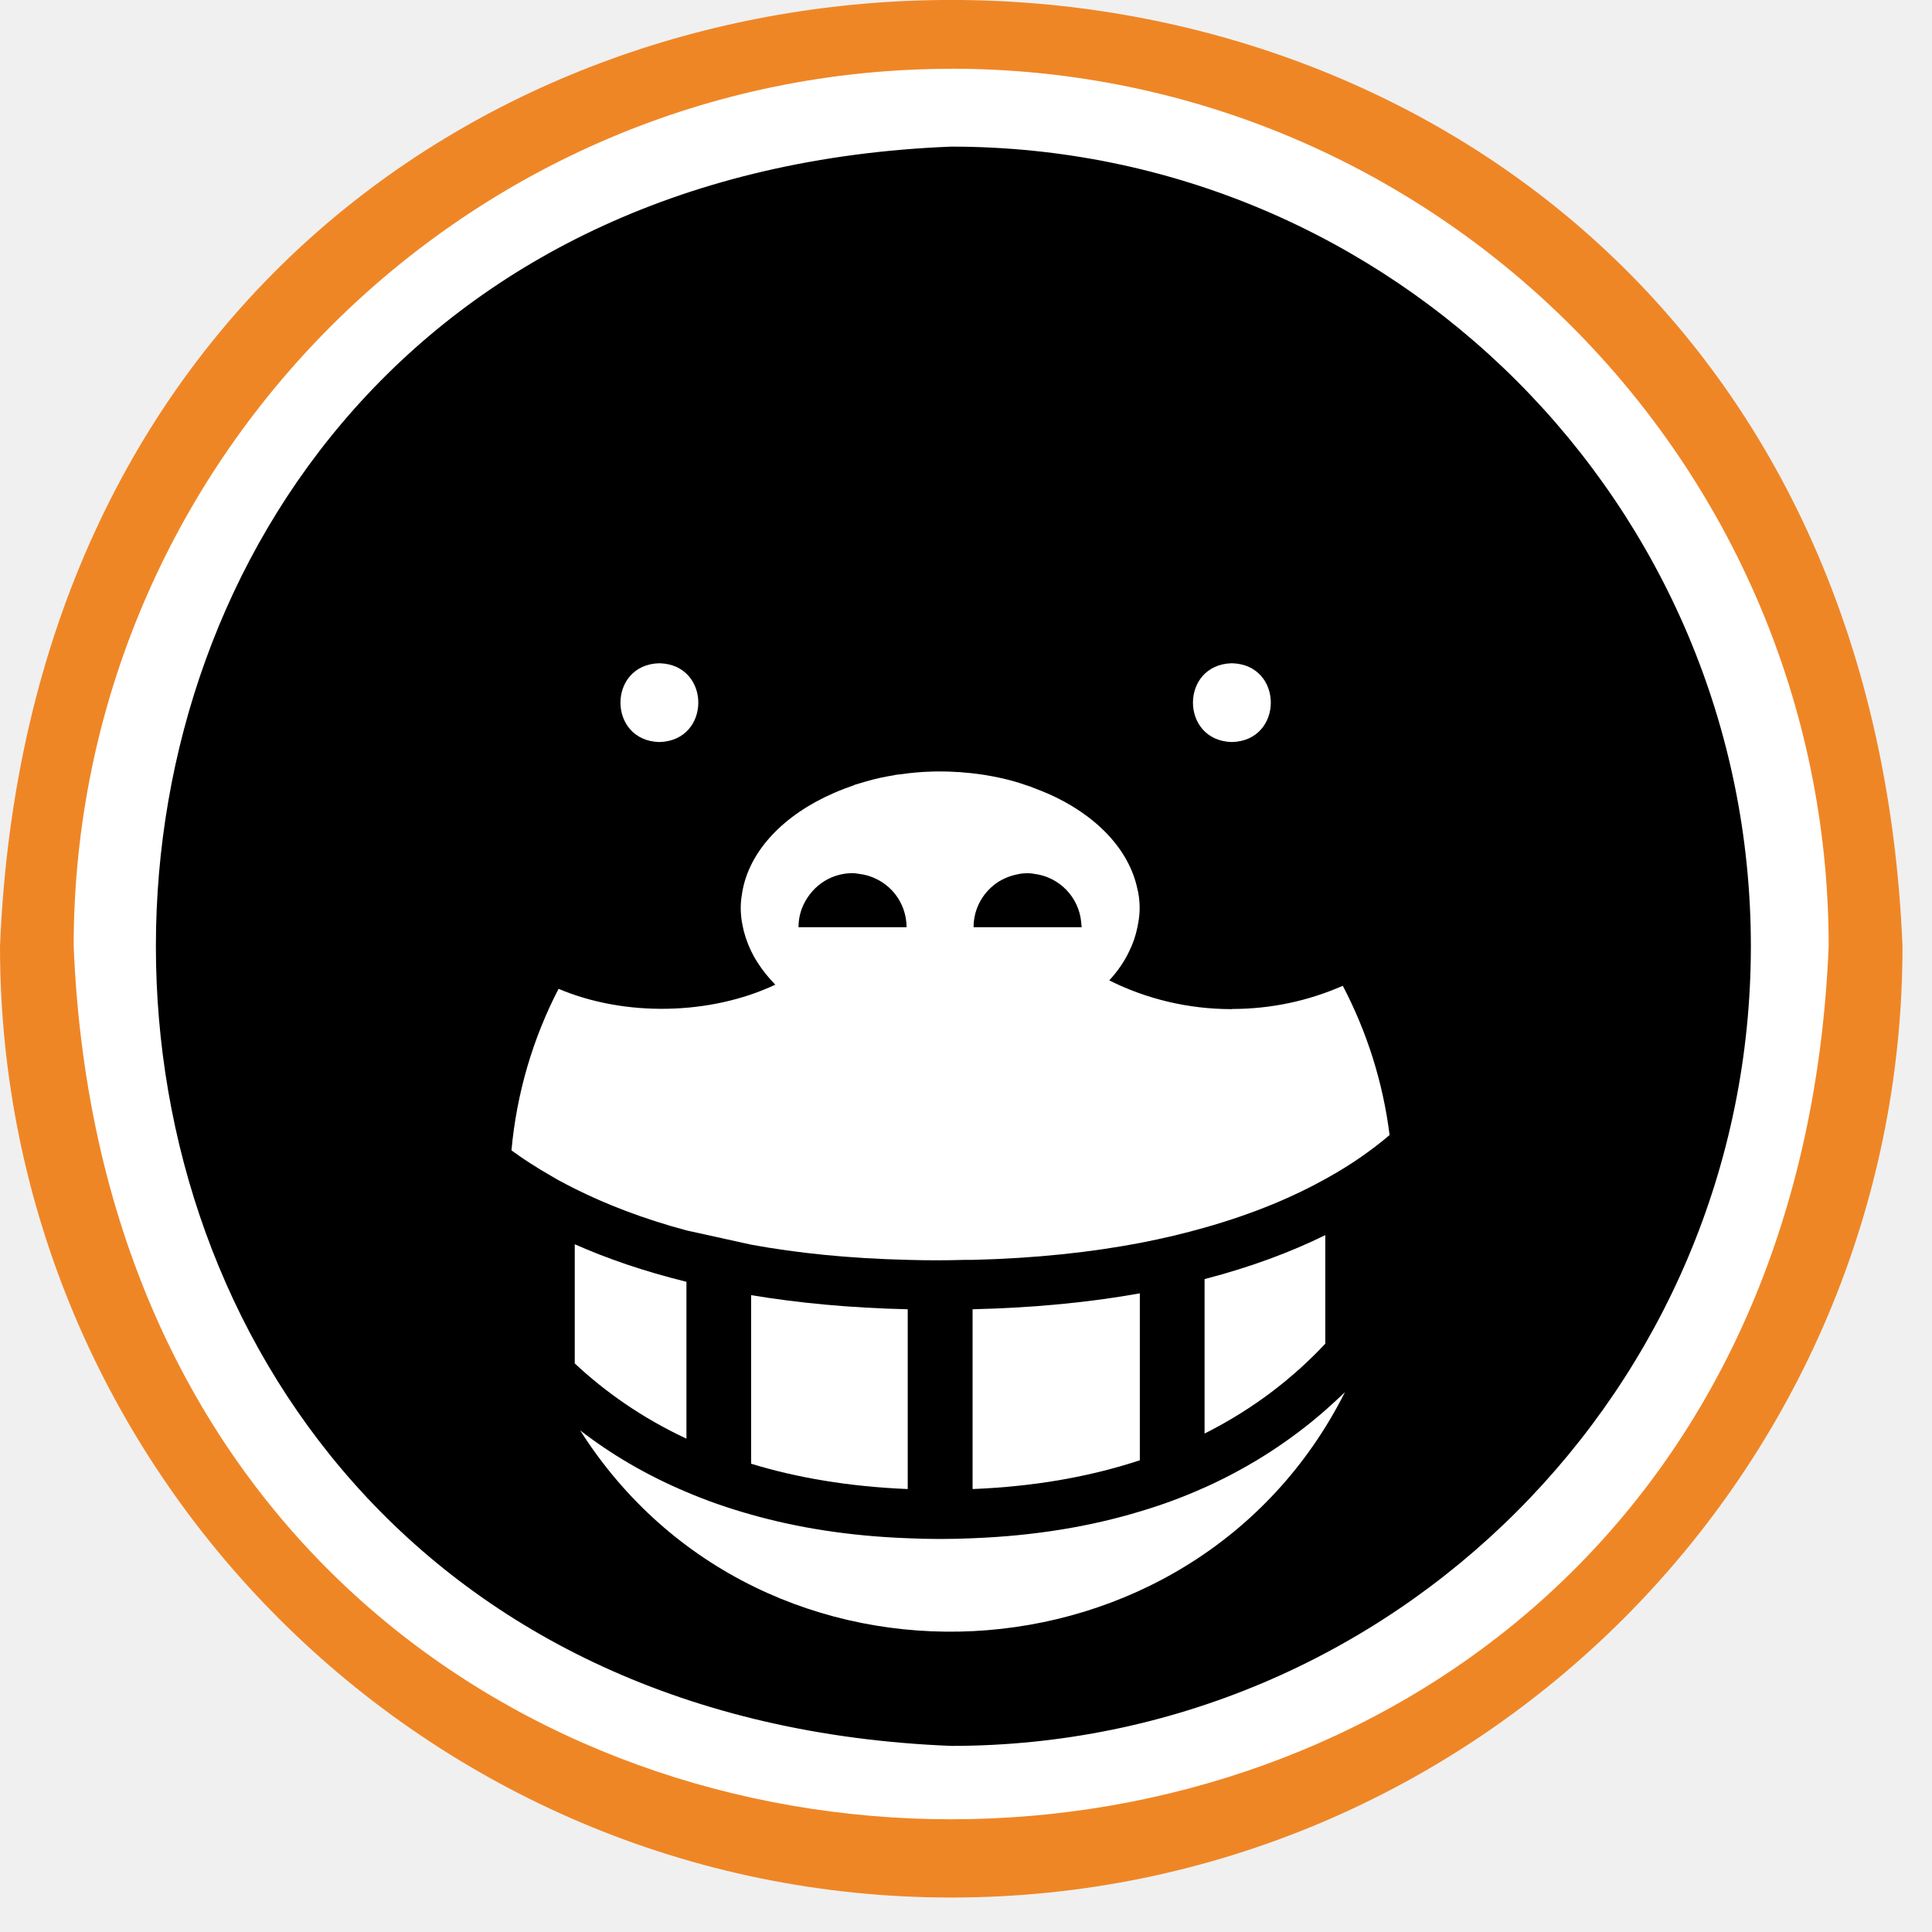
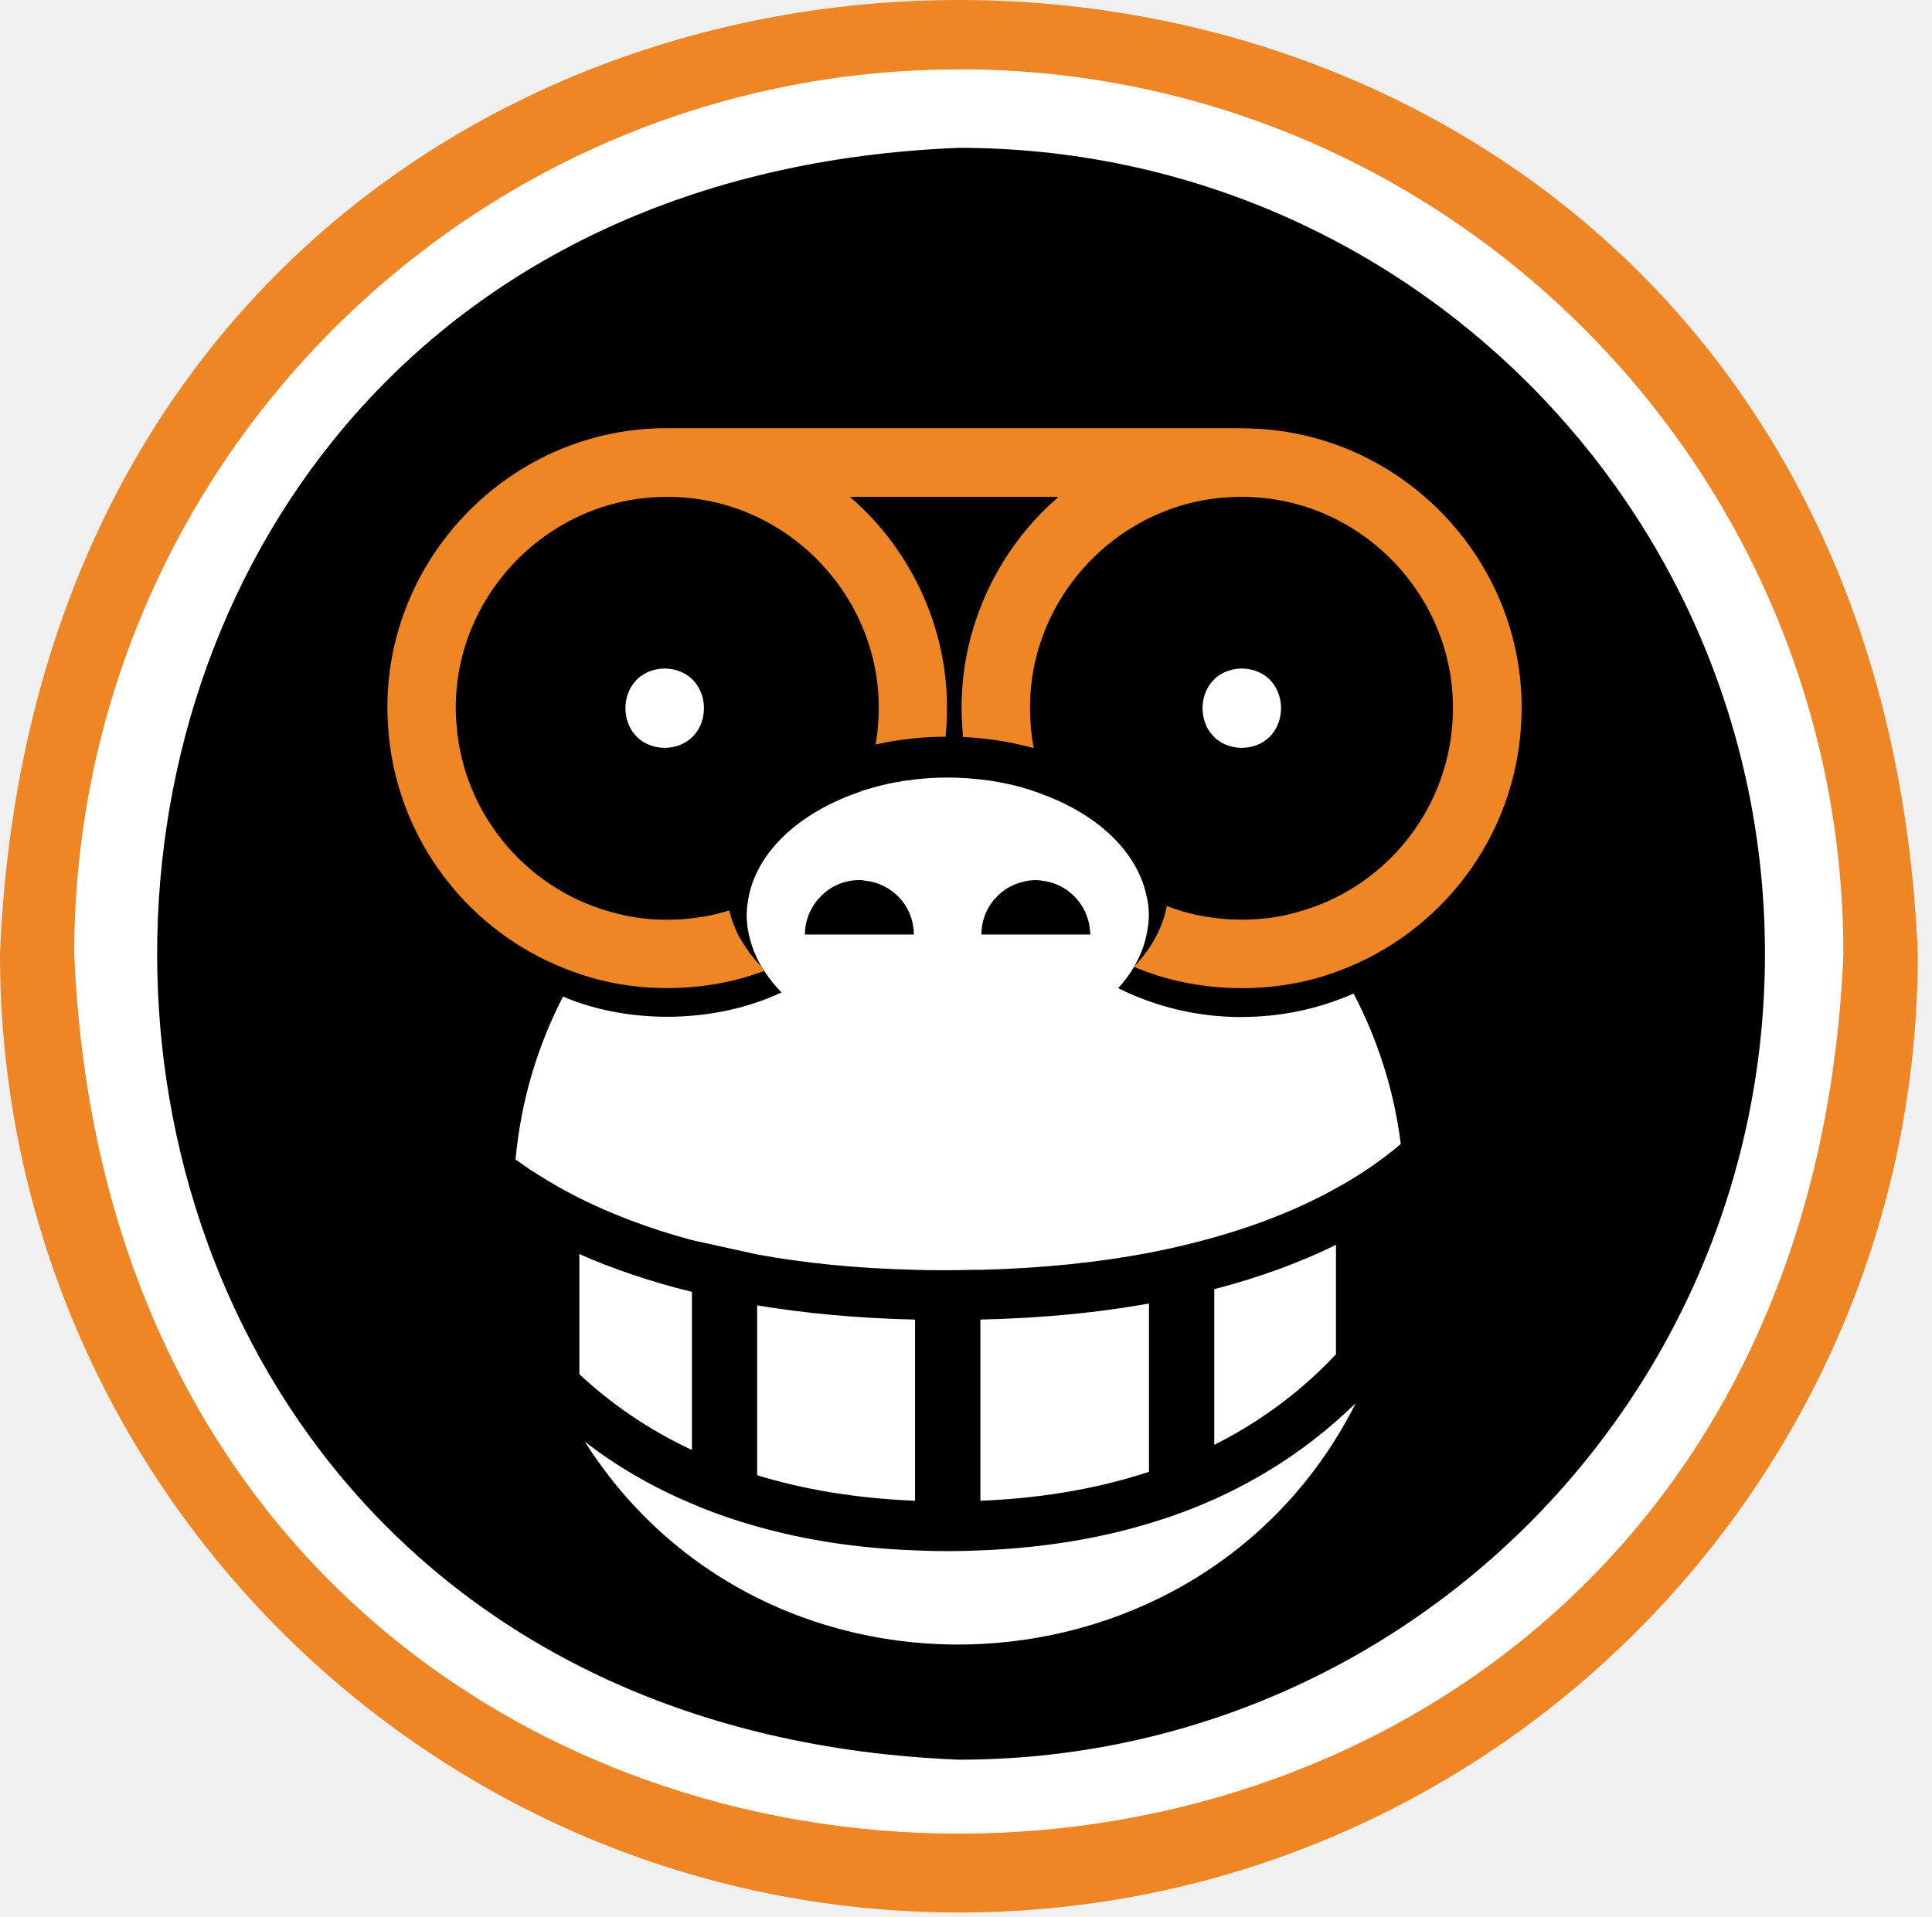
- <svg xmlns="http://www.w3.org/2000/svg" width="37" height="37" viewBox="0 0 37 37" fill="none">
-   <path d="M36.035 18.122C36.035 27.966 28.054 35.945 18.212 35.945C-5.432 35.005 -5.423 1.234 18.212 0.297C28.056 0.297 36.035 8.278 36.035 18.119V18.122Z" fill="white" />
-   <path d="M33.531 18.122C33.531 26.58 26.675 33.436 18.218 33.436C-2.095 32.63 -2.089 3.612 18.218 2.808C26.675 2.808 33.531 9.664 33.531 18.122Z" fill="black" />
-   <path d="M18.218 36.34C8.172 36.34 0 28.168 0 18.122C1 -6.044 35.438 -6.039 36.435 18.122C36.435 28.168 28.263 36.34 18.218 36.34ZM18.218 1.318C8.951 1.318 1.411 8.855 1.411 18.122C2.334 40.417 34.101 40.412 35.021 18.122C35.021 8.855 27.482 1.316 18.215 1.316L18.218 1.318Z" fill="#EF8626" />
-   <path d="M23.592 19.326C22.75 19.326 21.952 19.13 21.244 18.776C21.361 18.648 21.464 18.512 21.546 18.37C21.546 18.37 21.546 18.367 21.549 18.364C21.573 18.321 21.598 18.277 21.619 18.231C21.696 18.078 21.75 17.921 21.783 17.757C21.794 17.705 21.802 17.654 21.81 17.602C21.835 17.436 21.829 17.261 21.799 17.098C21.797 17.079 21.791 17.06 21.786 17.041C21.63 16.262 20.977 15.592 20.045 15.188C20.045 15.188 20.045 15.188 20.04 15.188C20.01 15.175 19.977 15.161 19.947 15.148C19.92 15.137 19.89 15.126 19.863 15.115C19.843 15.107 19.824 15.101 19.805 15.093C19.792 15.088 19.778 15.082 19.765 15.077C19.748 15.069 19.732 15.063 19.713 15.058C19.694 15.052 19.675 15.047 19.655 15.039C19.495 14.981 19.326 14.935 19.152 14.897C19.102 14.886 19.053 14.878 19.005 14.867C18.822 14.832 18.634 14.807 18.443 14.793C18.405 14.788 18.367 14.785 18.329 14.785C18.22 14.777 18.111 14.774 18.002 14.774H17.937C17.901 14.774 17.866 14.777 17.828 14.777C17.637 14.783 17.452 14.799 17.269 14.826C17.269 14.826 17.269 14.826 17.267 14.826C17.22 14.829 17.177 14.837 17.133 14.842V14.845C16.94 14.875 16.752 14.916 16.578 14.968C16.509 14.987 16.441 15.009 16.373 15.028C16.368 15.033 16.36 15.033 16.351 15.039C16.319 15.05 16.289 15.063 16.256 15.074C16.199 15.093 16.144 15.115 16.09 15.137C16.076 15.142 16.063 15.145 16.049 15.153C16.022 15.164 15.995 15.175 15.967 15.188C15.014 15.602 14.344 16.294 14.213 17.098C14.21 17.122 14.208 17.147 14.202 17.169C14.175 17.349 14.183 17.537 14.219 17.713C14.227 17.757 14.238 17.801 14.248 17.844C14.292 18.01 14.357 18.171 14.442 18.324C14.45 18.337 14.456 18.348 14.464 18.362C14.48 18.389 14.496 18.416 14.515 18.444C14.608 18.588 14.72 18.727 14.848 18.858C13.603 19.443 11.969 19.476 10.697 18.937C10.209 19.879 9.896 20.925 9.795 22.031C9.811 22.044 9.833 22.058 9.849 22.069C9.98 22.164 10.122 22.26 10.274 22.352C10.318 22.38 10.361 22.407 10.408 22.434C10.438 22.453 10.47 22.47 10.5 22.488C10.563 22.524 10.623 22.562 10.688 22.598C10.792 22.655 10.898 22.709 11.01 22.766C11.601 23.061 12.306 23.338 13.148 23.564L14.387 23.837C15.264 23.998 16.259 24.101 17.387 24.128C17.738 24.139 18.119 24.139 18.473 24.128C18.525 24.128 18.58 24.128 18.629 24.128C19.852 24.098 20.911 23.979 21.832 23.804C22.279 23.717 22.69 23.619 23.071 23.51C24.027 23.24 24.787 22.911 25.384 22.578C25.621 22.448 25.831 22.317 26.019 22.189C26.242 22.036 26.438 21.887 26.612 21.737C26.484 20.715 26.174 19.754 25.716 18.879C25.065 19.165 24.349 19.323 23.594 19.323L23.592 19.326ZM16.327 16.722C16.37 16.722 16.414 16.73 16.455 16.736C16.569 16.749 16.678 16.782 16.779 16.831C17.13 17 17.359 17.351 17.362 17.757H15.292C15.292 17.55 15.354 17.357 15.461 17.196C15.572 17.024 15.733 16.885 15.924 16.804C16.049 16.752 16.185 16.722 16.327 16.722ZM19.124 16.885C19.217 16.828 19.318 16.785 19.427 16.757C19.549 16.725 19.686 16.711 19.811 16.736C20.29 16.796 20.666 17.185 20.707 17.67C20.707 17.7 20.715 17.727 20.715 17.757H18.645C18.645 17.389 18.836 17.071 19.124 16.885Z" fill="white" />
-   <path d="M23.069 28.487C22.685 28.661 22.271 28.816 21.829 28.947C20.895 29.23 19.83 29.413 18.626 29.459C18.223 29.478 17.79 29.478 17.387 29.459C16.27 29.418 15.273 29.258 14.388 29.007C13.949 28.884 13.535 28.74 13.148 28.574C12.369 28.247 11.697 27.846 11.111 27.394C14.578 32.856 22.856 32.425 25.757 26.662C25.637 26.776 25.515 26.89 25.384 27.005C24.741 27.569 23.979 28.078 23.072 28.487H23.069Z" fill="white" />
-   <path d="M13.146 24.548C12.328 24.346 11.62 24.101 11.007 23.829V26.111C11.59 26.656 12.296 27.155 13.146 27.552V24.548Z" fill="white" />
-   <path d="M17.384 25.074C16.27 25.049 15.273 24.951 14.385 24.804V28.032C15.256 28.299 16.251 28.47 17.384 28.517V25.074Z" fill="white" />
-   <path d="M21.829 24.769C20.89 24.937 19.827 25.046 18.626 25.074V28.517C19.849 28.468 20.909 28.269 21.829 27.966V24.769Z" fill="white" />
-   <path d="M25.381 23.654C24.736 23.971 23.971 24.262 23.069 24.496V27.454C24.017 26.978 24.777 26.378 25.381 25.733V23.654Z" fill="white" />
-   <path d="M12.628 14.211C13.622 14.186 13.622 12.726 12.628 12.702C11.634 12.726 11.634 14.186 12.628 14.211Z" fill="white" />
-   <path d="M23.592 14.211C24.586 14.186 24.586 12.726 23.592 12.702C22.598 12.726 22.598 14.186 23.592 14.211Z" fill="white" />
+ <svg xmlns="http://www.w3.org/2000/svg" width="128" height="127" viewBox="0 0 128 127" fill="none">
+   <path d="M125.662 63.199C125.662 97.528 97.83 125.351 63.51 125.351C-18.941 122.074 -18.913 4.305 63.51 1.038C97.839 1.038 125.662 28.87 125.662 63.19V63.199Z" fill="white" />
+   <path d="M116.933 63.2C116.933 92.694 93.025 116.603 63.53 116.603C-7.304 113.791 -7.285 12.599 63.53 9.796C93.025 9.796 116.933 33.705 116.933 63.2Z" fill="black" />
+   <path d="M63.529 126.729C28.497 126.729 0 98.232 0 63.199C3.486 -21.076 123.582 -21.057 127.059 63.199C127.059 98.232 98.562 126.729 63.529 126.729ZM63.529 4.6C31.214 4.6 4.92 30.884 4.92 63.199C8.141 140.949 118.918 140.93 122.129 63.199C122.129 30.884 95.835 4.59 63.52 4.59L63.529 4.6Z" fill="#EF8626" />
+   <path d="M82.27 67.396C79.335 67.396 76.552 66.712 74.082 65.478C74.49 65.031 74.852 64.556 75.136 64.062C75.136 64.062 75.136 64.053 75.146 64.043C75.231 63.891 75.317 63.739 75.393 63.578C75.659 63.046 75.849 62.495 75.963 61.925C76.001 61.744 76.029 61.564 76.058 61.383C76.143 60.804 76.124 60.196 76.02 59.626C76.01 59.56 75.991 59.493 75.972 59.427C75.431 56.71 73.151 54.373 69.903 52.967C69.903 52.967 69.903 52.967 69.883 52.967C69.779 52.92 69.665 52.872 69.561 52.825C69.466 52.787 69.361 52.749 69.266 52.711C69.2 52.682 69.133 52.663 69.067 52.635C69.019 52.616 68.972 52.597 68.924 52.578C68.867 52.549 68.81 52.53 68.744 52.511C68.677 52.492 68.611 52.473 68.544 52.445C67.984 52.245 67.395 52.084 66.787 51.951C66.616 51.913 66.445 51.884 66.274 51.846C65.637 51.723 64.982 51.637 64.317 51.59C64.184 51.571 64.051 51.561 63.918 51.561C63.538 51.533 63.158 51.523 62.778 51.523H62.55C62.427 51.523 62.303 51.533 62.17 51.533C61.505 51.552 60.859 51.609 60.223 51.704C60.223 51.704 60.223 51.704 60.214 51.704C60.052 51.713 59.9 51.742 59.748 51.761V51.77C59.074 51.875 58.418 52.017 57.81 52.198C57.573 52.264 57.335 52.34 57.098 52.407C57.079 52.426 57.05 52.426 57.022 52.445C56.908 52.483 56.803 52.53 56.689 52.568C56.49 52.635 56.3 52.711 56.11 52.787C56.062 52.806 56.015 52.815 55.967 52.844C55.872 52.882 55.778 52.92 55.682 52.967C52.358 54.411 50.021 56.824 49.565 59.626C49.556 59.712 49.546 59.797 49.527 59.873C49.432 60.5 49.461 61.155 49.584 61.773C49.613 61.925 49.651 62.077 49.689 62.229C49.841 62.808 50.069 63.369 50.363 63.901C50.392 63.948 50.41 63.986 50.439 64.034C50.496 64.129 50.553 64.224 50.62 64.319C50.943 64.822 51.332 65.306 51.778 65.762C47.437 67.805 41.738 67.919 37.302 66.038C35.602 69.325 34.509 72.972 34.158 76.829C34.215 76.876 34.291 76.924 34.348 76.962C34.804 77.294 35.298 77.627 35.83 77.95C35.981 78.045 36.133 78.14 36.295 78.235C36.4 78.301 36.514 78.358 36.618 78.425C36.836 78.548 37.045 78.681 37.273 78.805C37.634 79.004 38.005 79.194 38.394 79.394C40.456 80.419 42.916 81.388 45.851 82.177L50.173 83.127C53.232 83.687 56.699 84.048 60.631 84.143C61.857 84.181 63.187 84.181 64.421 84.143C64.602 84.143 64.792 84.143 64.963 84.143C69.228 84.038 72.923 83.621 76.134 83.013C77.692 82.709 79.126 82.367 80.456 81.987C83.79 81.046 86.44 79.897 88.52 78.738C89.347 78.282 90.078 77.826 90.734 77.38C91.513 76.848 92.197 76.325 92.805 75.803C92.358 72.241 91.275 68.888 89.679 65.838C87.409 66.836 84.911 67.387 82.28 67.387L82.27 67.396ZM56.936 58.315C57.088 58.315 57.24 58.344 57.383 58.363C57.782 58.41 58.162 58.524 58.513 58.695C59.739 59.284 60.536 60.51 60.546 61.925H53.327C53.327 61.203 53.545 60.529 53.916 59.968C54.305 59.37 54.865 58.885 55.531 58.6C55.967 58.42 56.442 58.315 56.936 58.315ZM66.692 58.885C67.015 58.686 67.366 58.534 67.746 58.439C68.174 58.325 68.649 58.277 69.086 58.363C70.757 58.572 72.068 59.93 72.211 61.621C72.211 61.725 72.239 61.82 72.239 61.925H65.02C65.02 60.642 65.685 59.531 66.692 58.885Z" fill="white" />
+   <path d="M80.448 99.342C79.108 99.95 77.665 100.491 76.126 100.947C72.868 101.935 69.153 102.572 64.955 102.733C63.549 102.8 62.039 102.8 60.633 102.733C56.738 102.591 53.261 102.03 50.174 101.156C48.645 100.729 47.201 100.225 45.852 99.646C43.136 98.506 40.789 97.11 38.747 95.533C50.839 114.578 79.707 113.077 89.823 92.978C89.405 93.376 88.978 93.775 88.522 94.174C86.28 96.141 83.62 97.917 80.457 99.342H80.448Z" fill="white" />
+   <path d="M45.843 85.606C42.993 84.903 40.523 84.048 38.386 83.098V91.058C40.419 92.958 42.879 94.696 45.843 96.083V85.606Z" fill="white" />
+   <path d="M60.623 87.439C56.737 87.354 53.261 87.012 50.164 86.499V97.755C53.204 98.686 56.671 99.285 60.623 99.446V87.439Z" fill="white" />
+   <path d="M76.124 86.376C72.847 86.964 69.143 87.344 64.954 87.439V99.446C69.219 99.275 72.914 98.582 76.124 97.527V86.376Z" fill="white" />
+   <path d="M88.512 82.49C86.261 83.592 83.592 84.609 80.448 85.425V95.741C83.753 94.079 86.404 91.989 88.512 89.738V82.49Z" fill="white" />
+   <path d="M95.418 77.921H95.427V77.912L95.418 77.921Z" fill="white" />
+   <path d="M44.037 49.559C47.505 49.473 47.505 44.382 44.037 44.296C40.57 44.382 40.57 49.473 44.037 49.559Z" fill="white" />
+   <path d="M82.272 49.559C85.739 49.473 85.739 44.382 82.272 44.296C78.805 44.382 78.805 49.473 82.272 49.559Z" fill="white" />
+   <path d="M82.271 28.376C82.271 28.376 82.223 28.376 82.204 28.376H44.284C33.702 28.29 25.106 37.314 25.695 47.877V47.896C26.093 55.59 31.195 62.059 38.186 64.462C42.052 65.859 46.782 65.802 50.611 64.339C50.553 64.244 50.487 64.149 50.43 64.044L50.411 64.025C50.373 63.997 50.344 63.968 50.325 63.93C49.879 63.455 49.499 62.952 49.186 62.429C49.1 62.297 49.024 62.164 48.948 62.04C48.673 61.489 48.454 60.919 48.312 60.33C46.032 61.052 43.306 61.157 40.969 60.558C35.099 59.171 30.653 54.08 30.235 47.896C29.637 39.86 36.153 32.897 44.208 32.926H44.227C52.273 32.907 58.78 39.869 58.181 47.896C58.153 48.39 58.096 48.865 58.01 49.34C58.077 49.321 58.143 49.302 58.21 49.292C58.903 49.14 59.606 49.026 60.347 48.95C60.385 48.95 60.432 48.941 60.47 48.931C61.173 48.865 61.905 48.818 62.646 48.818C62.674 48.514 62.703 48.209 62.712 47.906V47.887C63.045 42.035 60.47 36.497 56.31 32.926H70.131C65.98 36.488 63.396 42.035 63.738 47.887V47.906C63.748 48.219 63.776 48.523 63.805 48.837C64.546 48.874 65.277 48.941 65.98 49.045C66.027 49.045 66.075 49.045 66.113 49.074C66.113 49.074 66.113 49.074 66.122 49.074C66.863 49.178 67.576 49.33 68.26 49.511C68.336 49.53 68.412 49.549 68.488 49.568C68.383 49.026 68.307 48.466 68.279 47.896C67.68 39.869 74.177 32.907 82.223 32.926H82.252C90.316 32.897 96.814 39.86 96.225 47.896C95.826 53.909 91.608 58.896 85.975 60.435C83.211 61.242 79.953 61.071 77.303 60.036C77.198 60.625 77.008 61.195 76.752 61.736C76.685 61.879 76.619 62.021 76.533 62.164C76.533 62.164 76.533 62.183 76.524 62.183C76.239 62.696 75.906 63.19 75.498 63.655C75.498 63.655 75.498 63.655 75.488 63.664C75.384 63.797 75.27 63.921 75.146 64.035H75.137V64.054V64.063C79.278 65.859 84.56 65.954 88.778 64.301C95.512 61.774 100.395 55.429 100.784 47.906V47.887C101.364 37.343 92.824 28.357 82.261 28.385L82.271 28.376Z" fill="#EF8626" />
</svg>
